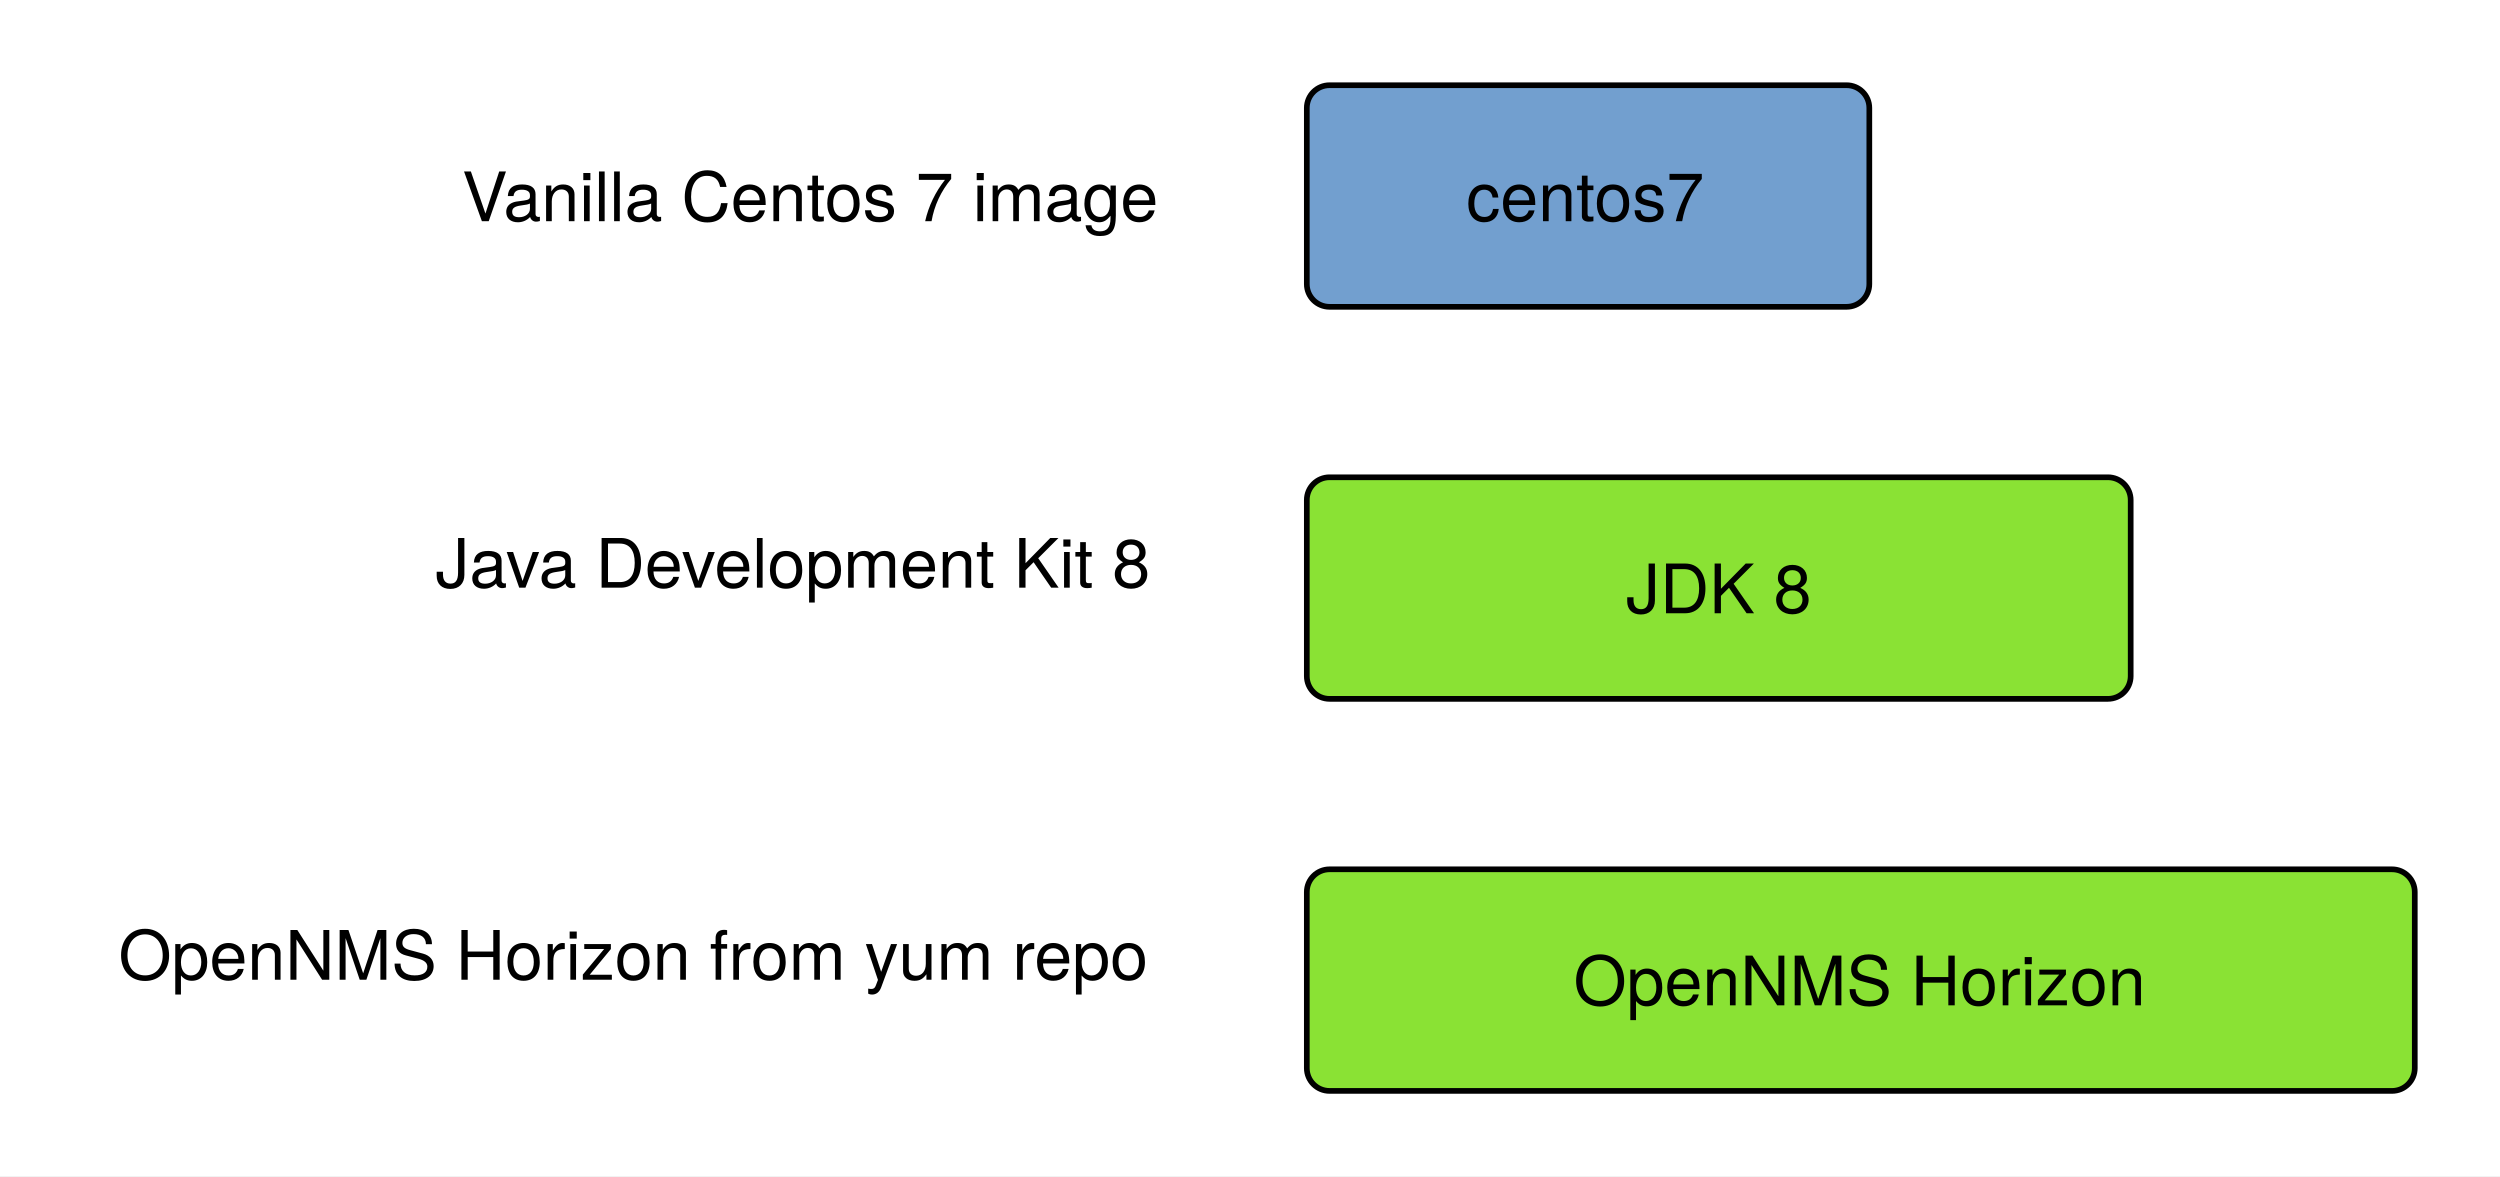
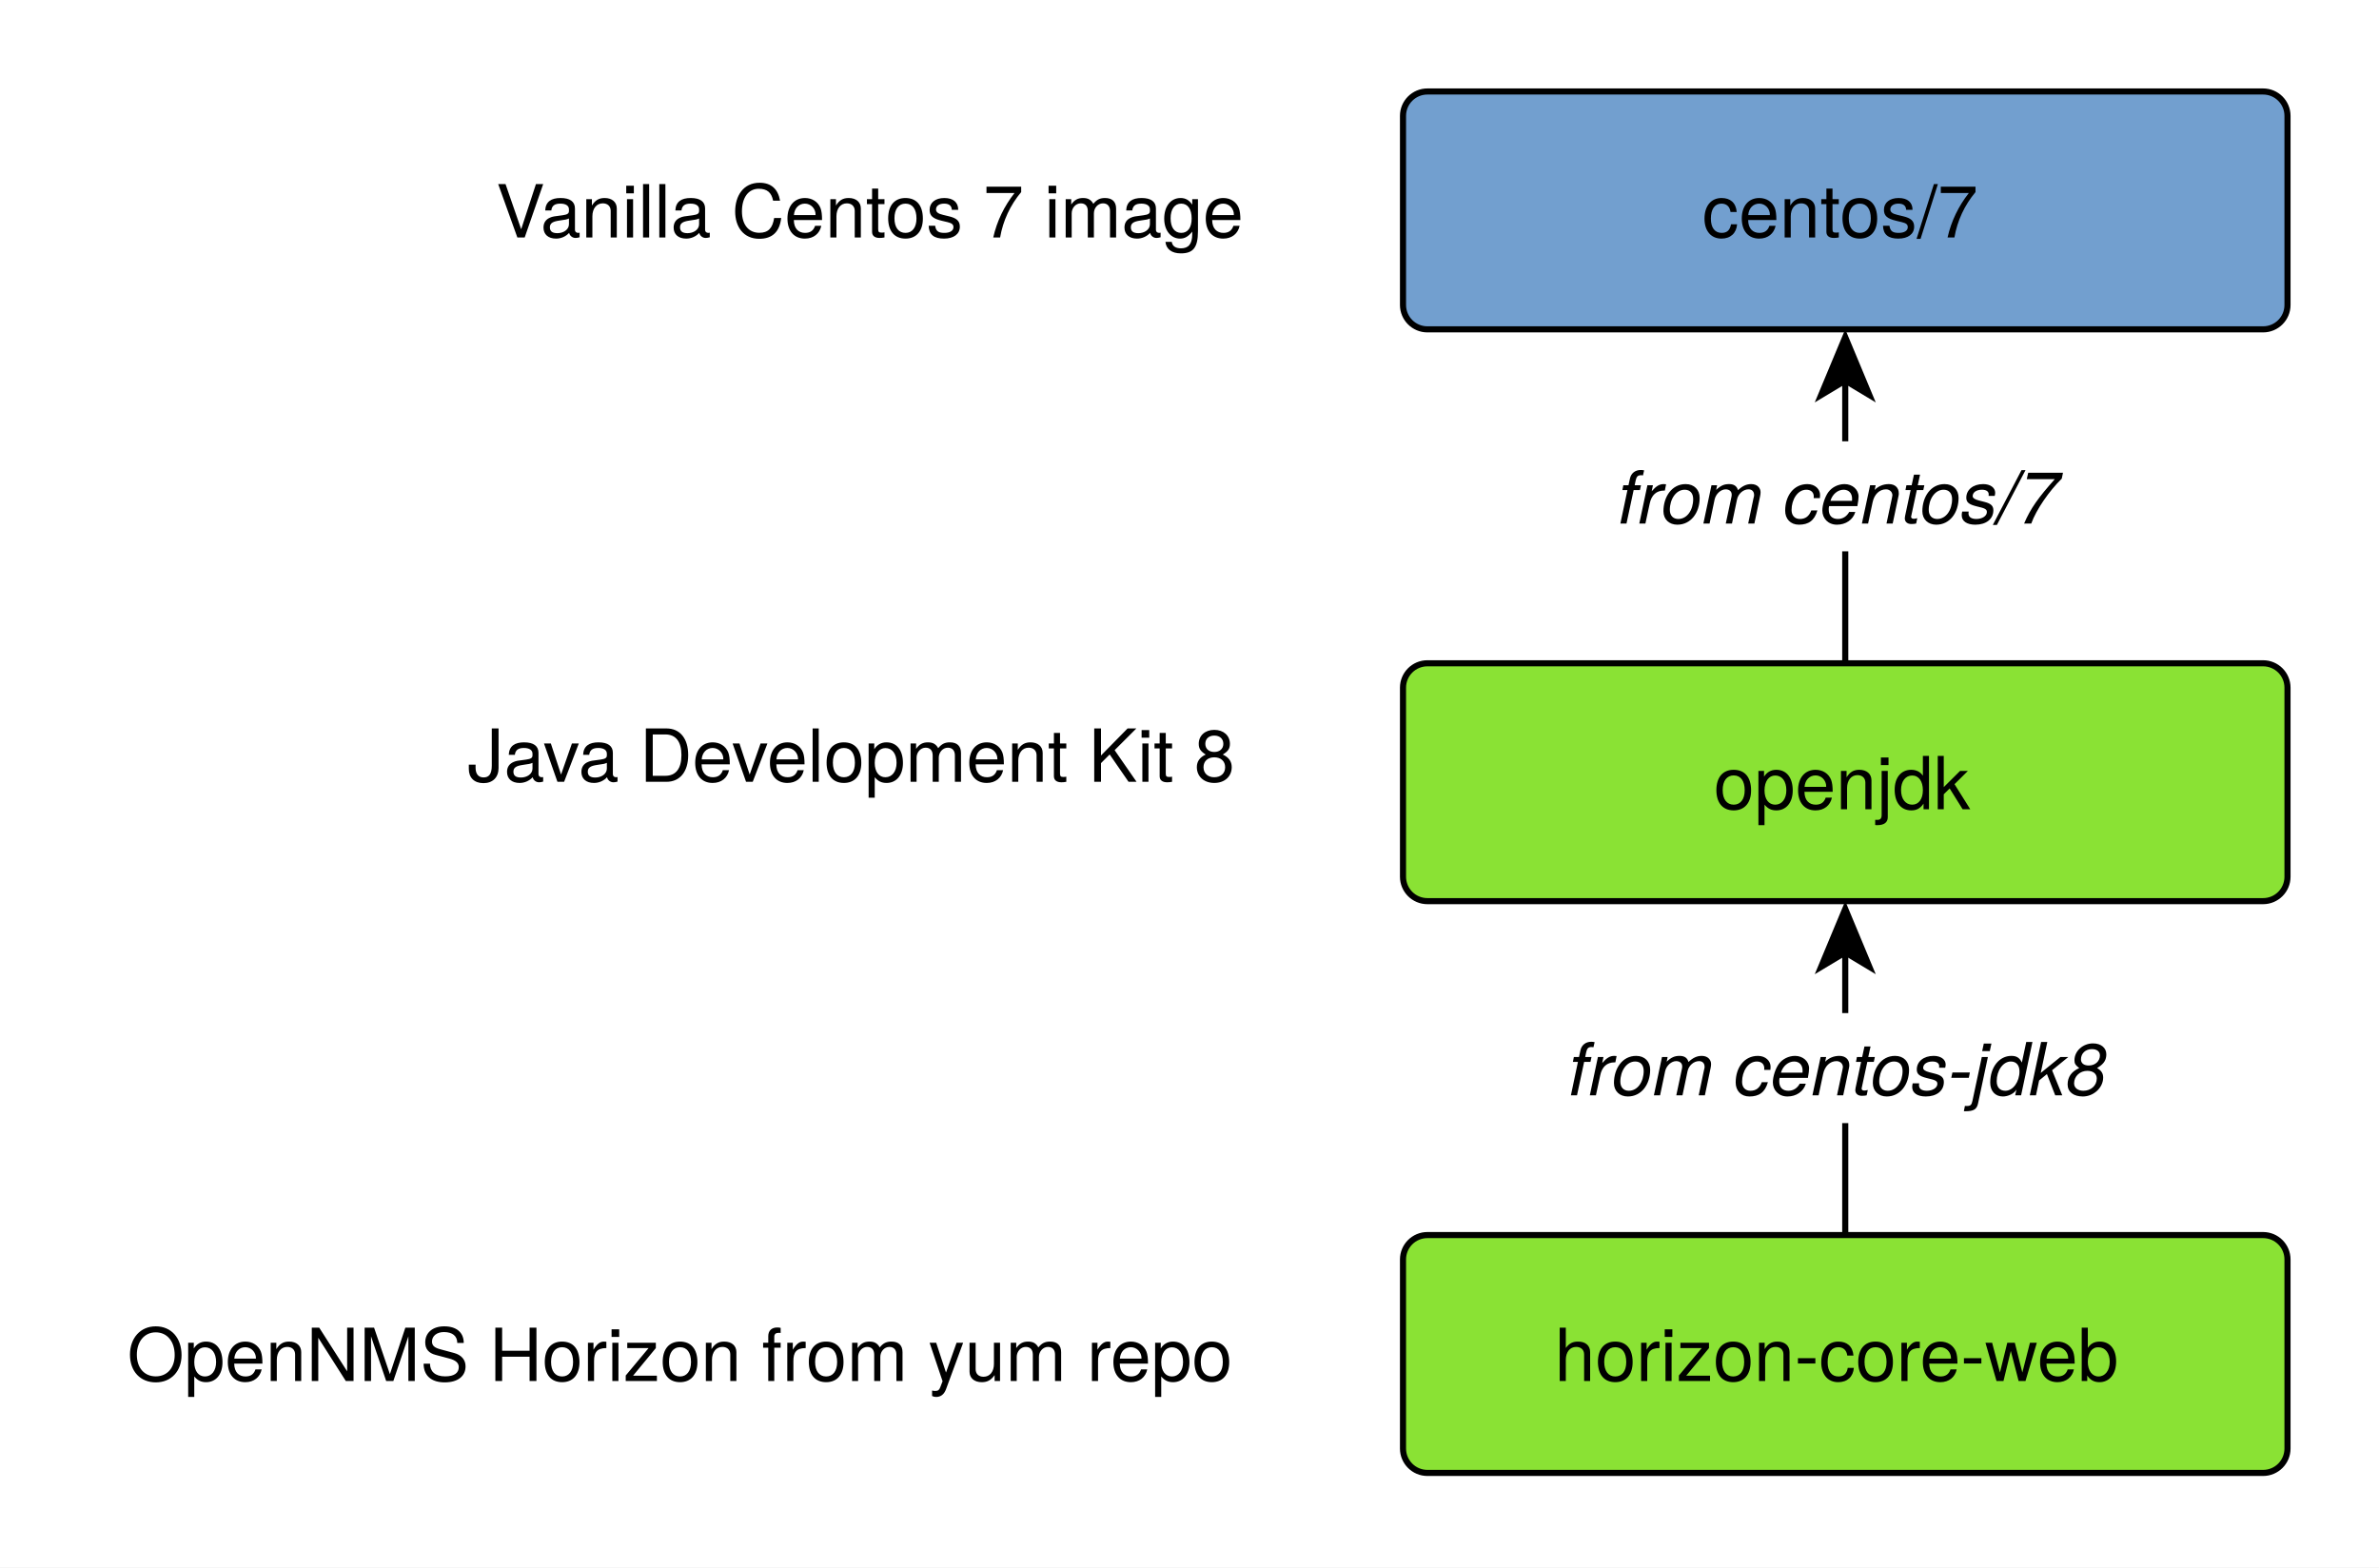
- <svg xmlns="http://www.w3.org/2000/svg" fill-opacity="1" color-rendering="auto" color-interpolation="auto" text-rendering="auto" stroke="black" stroke-linecap="square" width="440" stroke-miterlimit="10" shape-rendering="auto" stroke-opacity="1" fill="black" stroke-dasharray="none" font-weight="normal" stroke-width="1" height="207" font-family="'Dialog'" font-style="normal" stroke-linejoin="miter" font-size="12px" stroke-dashoffset="0" image-rendering="auto">
+ <svg xmlns="http://www.w3.org/2000/svg" fill-opacity="1" color-rendering="auto" color-interpolation="auto" text-rendering="auto" stroke="black" stroke-linecap="square" width="390" stroke-miterlimit="10" shape-rendering="auto" stroke-opacity="1" fill="black" stroke-dasharray="none" font-weight="normal" stroke-width="1" height="257" font-family="'Dialog'" font-style="normal" stroke-linejoin="miter" font-size="12px" stroke-dashoffset="0" image-rendering="auto">
  <defs id="genericDefs" />
  <g>
    <defs id="defs1">
      <clipPath clipPathUnits="userSpaceOnUse" id="clipPath1">
-         <path d="M0 0 L440 0 L440 207 L0 207 L0 0 Z" />
+         <path d="M0 0 L390 0 L390 257 L0 257 L0 0 Z" />
      </clipPath>
      <clipPath clipPathUnits="userSpaceOnUse" id="clipPath2">
-         <path d="M171 59 L611 59 L611 266 L171 266 L171 59 Z" />
+         <path d="M171 26 L561 26 L561 283 L171 283 L171 26 Z" />
      </clipPath>
    </defs>
-     <g fill="white" text-rendering="geometricPrecision" shape-rendering="geometricPrecision" transform="translate(-171,-59)" stroke="white">
-       <rect x="171" width="440" height="207" y="59" clip-path="url(#clipPath2)" stroke="none" />
+     <g fill="white" text-rendering="geometricPrecision" shape-rendering="geometricPrecision" transform="translate(-171,-26)" stroke="white">
+       <rect x="171" width="390" height="257" y="26" clip-path="url(#clipPath2)" stroke="none" />
    </g>
-     <g fill="rgb(114,159,207)" text-rendering="geometricPrecision" shape-rendering="geometricPrecision" transform="matrix(1,0,0,1,-171,-59)" stroke="rgb(114,159,207)">
-       <rect x="401" y="74" clip-path="url(#clipPath2)" width="99" rx="4" ry="4" height="39" stroke="none" />
+     <g fill="rgb(114,159,207)" text-rendering="geometricPrecision" shape-rendering="geometricPrecision" transform="matrix(1,0,0,1,-171,-26)" stroke="rgb(114,159,207)">
+       <rect x="401" y="41" clip-path="url(#clipPath2)" width="145" rx="4" ry="4" height="39" stroke="none" />
    </g>
-     <g text-rendering="geometricPrecision" stroke-miterlimit="1.45" shape-rendering="geometricPrecision" transform="matrix(1,0,0,1,-171,-59)" stroke-linecap="butt">
-       <rect x="401" y="74" clip-path="url(#clipPath2)" fill="none" width="99" rx="4" ry="4" height="39" />
-       <text x="429.05" xml:space="preserve" y="97.934" clip-path="url(#clipPath2)" font-family="'Helvetica Neue'" stroke="none">centos7</text>
+     <g text-rendering="geometricPrecision" stroke-miterlimit="1.45" shape-rendering="geometricPrecision" transform="matrix(1,0,0,1,-171,-26)" stroke-linecap="butt">
+       <rect x="401" y="41" clip-path="url(#clipPath2)" fill="none" width="145" rx="4" ry="4" height="39" />
+       <text x="450.052" xml:space="preserve" y="64.934" clip-path="url(#clipPath2)" font-family="'Helvetica Neue'" stroke="none">centos/7</text>
    </g>
-     <g fill="rgb(138,226,52)" text-rendering="geometricPrecision" shape-rendering="geometricPrecision" transform="matrix(1,0,0,1,-171,-59)" stroke="rgb(138,226,52)">
-       <rect x="401" y="143" clip-path="url(#clipPath2)" width="145" rx="4" ry="4" height="39" stroke="none" />
+     <g fill="rgb(138,226,52)" text-rendering="geometricPrecision" shape-rendering="geometricPrecision" transform="matrix(1,0,0,1,-171,-26)" stroke="rgb(138,226,52)">
+       <rect x="401" y="134.75" clip-path="url(#clipPath2)" width="145" rx="4" ry="4" height="39" stroke="none" />
    </g>
-     <g text-rendering="geometricPrecision" stroke-miterlimit="1.45" shape-rendering="geometricPrecision" transform="matrix(1,0,0,1,-171,-59)" stroke-linecap="butt">
-       <rect x="401" y="143" clip-path="url(#clipPath2)" fill="none" width="145" rx="4" ry="4" height="39" />
-       <text x="457.156" xml:space="preserve" y="166.934" clip-path="url(#clipPath2)" font-family="'Helvetica Neue'" stroke="none">JDK 8</text>
+     <g text-rendering="geometricPrecision" stroke-miterlimit="1.45" shape-rendering="geometricPrecision" transform="matrix(1,0,0,1,-171,-26)" stroke-linecap="butt">
+       <rect x="401" y="134.75" clip-path="url(#clipPath2)" fill="none" width="145" rx="4" ry="4" height="39" />
+       <text x="451.936" xml:space="preserve" y="158.684" clip-path="url(#clipPath2)" font-family="'Helvetica Neue'" stroke="none">openjdk</text>
    </g>
-     <g fill="rgb(138,226,52)" text-rendering="geometricPrecision" shape-rendering="geometricPrecision" transform="matrix(1,0,0,1,-171,-59)" stroke="rgb(138,226,52)">
-       <rect x="401" y="212" clip-path="url(#clipPath2)" width="195" rx="4" ry="4" height="39" stroke="none" />
+     <g fill="rgb(138,226,52)" text-rendering="geometricPrecision" shape-rendering="geometricPrecision" transform="matrix(1,0,0,1,-171,-26)" stroke="rgb(138,226,52)">
+       <rect x="401" y="228.5" clip-path="url(#clipPath2)" width="145" rx="4" ry="4" height="39" stroke="none" />
    </g>
-     <g text-rendering="geometricPrecision" stroke-miterlimit="1.45" shape-rendering="geometricPrecision" transform="matrix(1,0,0,1,-171,-59)" stroke-linecap="butt">
-       <rect x="401" y="212" clip-path="url(#clipPath2)" fill="none" width="195" rx="4" ry="4" height="39" />
-       <text x="447.944" xml:space="preserve" y="235.934" clip-path="url(#clipPath2)" font-family="'Helvetica Neue'" stroke="none">OpenNMS Horizon</text>
-       <text x="252.312" xml:space="preserve" y="97.934" clip-path="url(#clipPath2)" font-family="'Helvetica Neue'" stroke="none">Vanilla Centos 7 image</text>
-       <text x="247.62" xml:space="preserve" y="162.434" clip-path="url(#clipPath2)" font-family="'Helvetica Neue'" stroke="none">Java Development Kit 8</text>
-       <text x="191.856" xml:space="preserve" y="231.434" clip-path="url(#clipPath2)" font-family="'Helvetica Neue'" stroke="none">OpenNMS Horizon from yum repo</text>
+     <g text-rendering="geometricPrecision" stroke-miterlimit="1.45" shape-rendering="geometricPrecision" transform="matrix(1,0,0,1,-171,-26)" stroke-linecap="butt">
+       <rect x="401" y="228.5" clip-path="url(#clipPath2)" fill="none" width="145" rx="4" ry="4" height="39" />
+       <text x="425.848" xml:space="preserve" y="252.434" clip-path="url(#clipPath2)" font-family="'Helvetica Neue'" stroke="none">horizon-core-web</text>
+       <text x="252.312" xml:space="preserve" y="64.934" clip-path="url(#clipPath2)" font-family="'Helvetica Neue'" stroke="none">Vanilla Centos 7 image</text>
+       <text x="247.62" xml:space="preserve" y="154.184" clip-path="url(#clipPath2)" font-family="'Helvetica Neue'" stroke="none">Java Development Kit 8</text>
+       <text x="191.856" xml:space="preserve" y="252.434" clip-path="url(#clipPath2)" font-family="'Helvetica Neue'" stroke="none">OpenNMS Horizon from yum repo</text>
+       <path fill="none" d="M473.5 134.795 L473.5 87.981" clip-path="url(#clipPath2)" />
+       <path d="M473.5 79.981 L468.5 91.981 L473.5 88.981 L478.5 91.981 Z" clip-path="url(#clipPath2)" stroke="none" />
+       <rect x="434.168" y="98.355" clip-path="url(#clipPath2)" fill="white" width="78.664" height="18.04" stroke="none" />
+       <text x="436.168" y="111.839" clip-path="url(#clipPath2)" font-family="'Helvetica Neue'" font-style="italic" stroke="none" xml:space="preserve">from centos/7</text>
+       <path fill="none" d="M473.5 228.545 L473.5 181.731" clip-path="url(#clipPath2)" />
+       <path d="M473.5 173.731 L468.5 185.731 L473.5 182.731 L478.5 185.731 Z" clip-path="url(#clipPath2)" stroke="none" />
+       <rect x="426.056" y="192.105" clip-path="url(#clipPath2)" fill="white" width="94.888" height="18.04" stroke="none" />
+       <text x="428.056" y="205.589" clip-path="url(#clipPath2)" font-family="'Helvetica Neue'" font-style="italic" stroke="none" xml:space="preserve">from centos-jdk8</text>
    </g>
  </g>
</svg>
